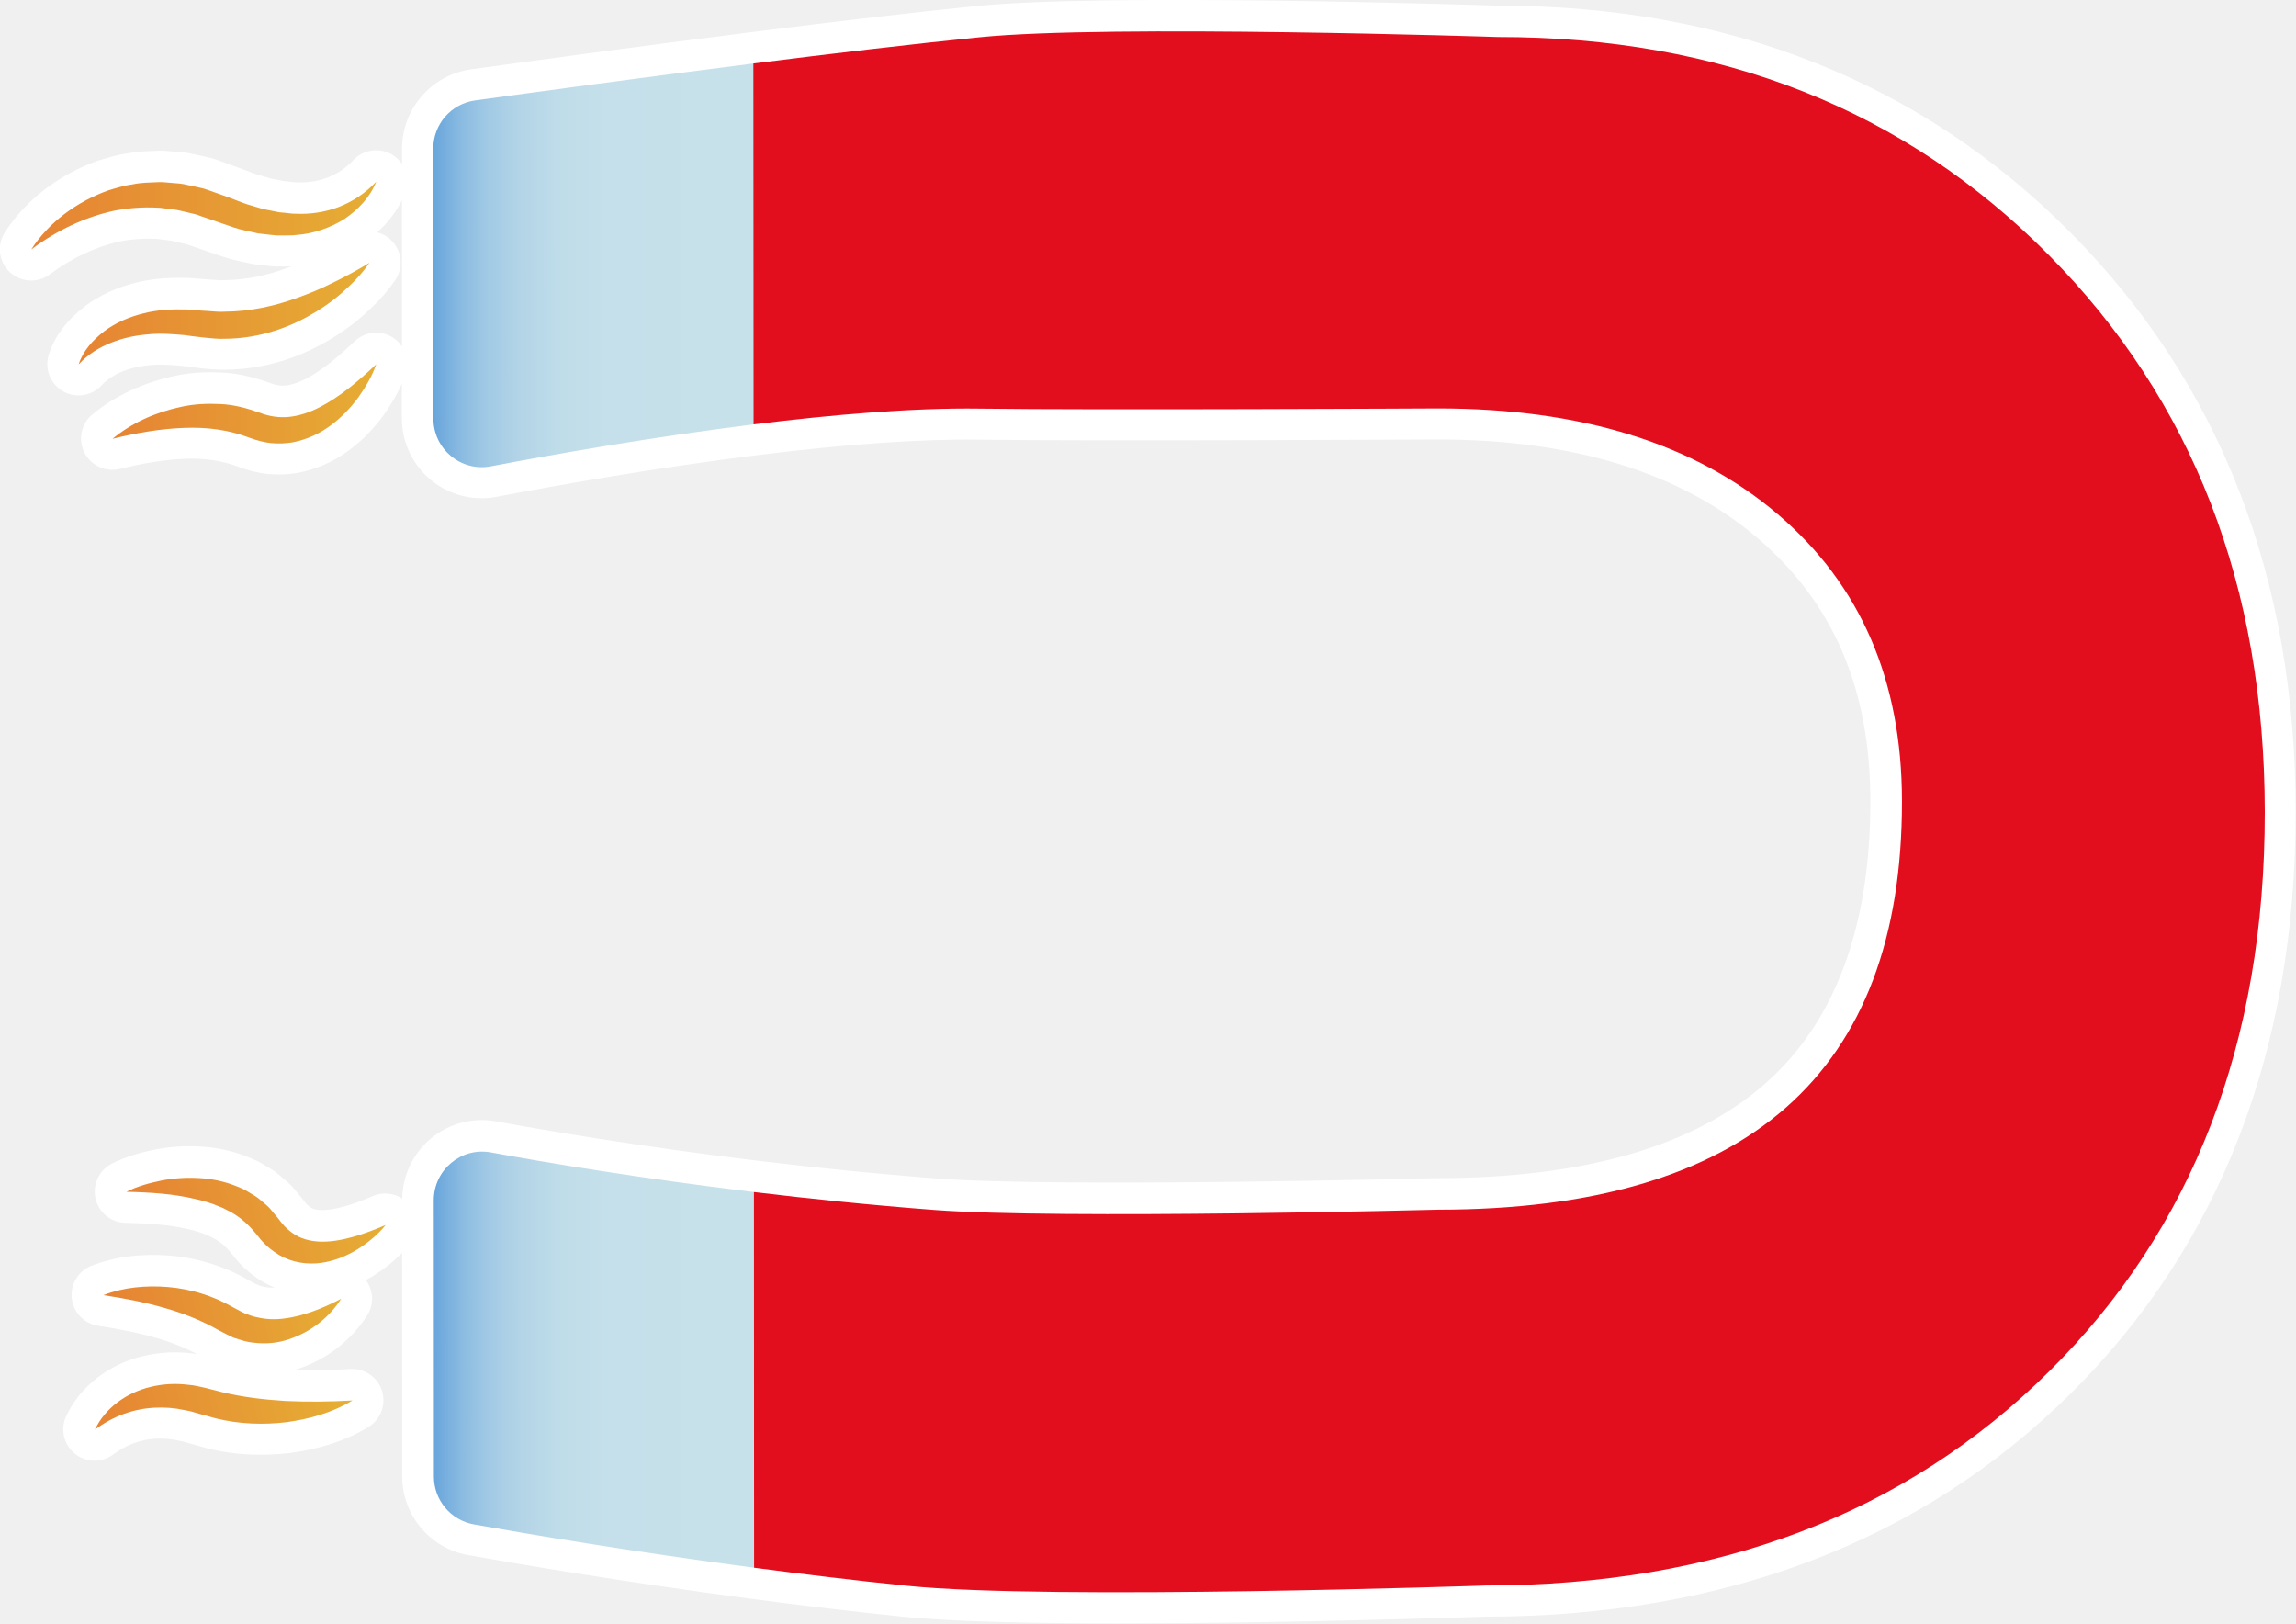
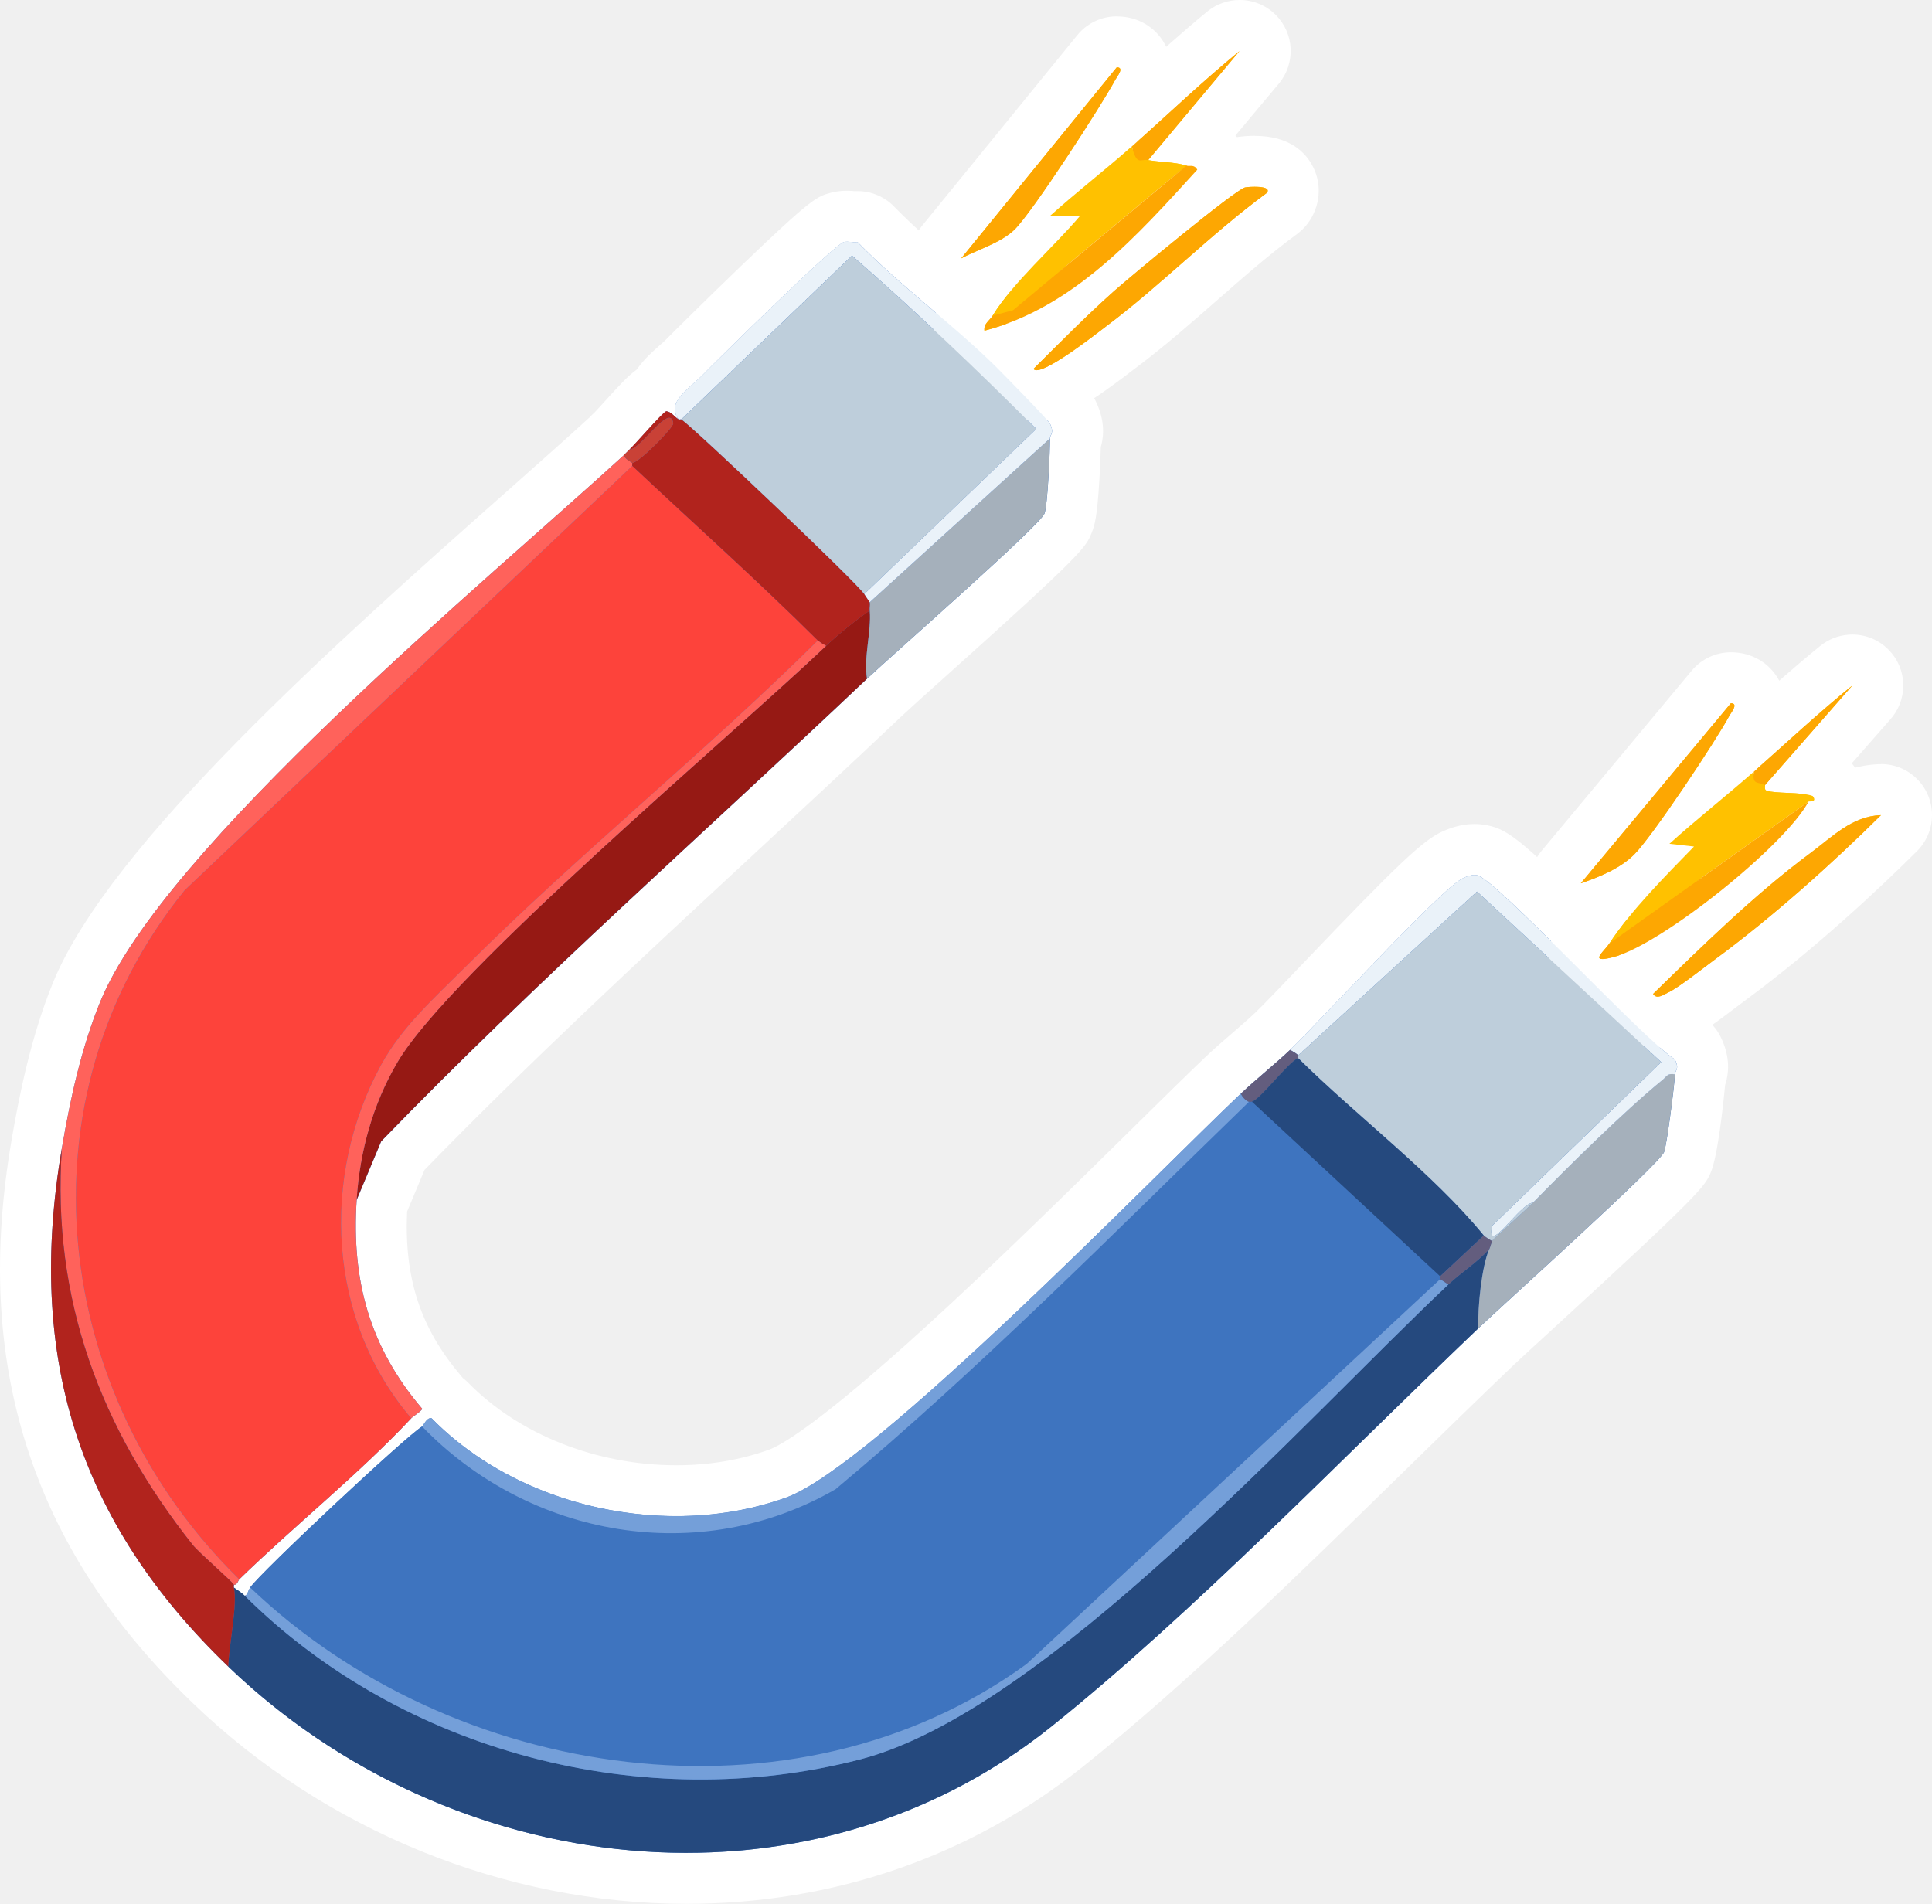
- <svg xmlns="http://www.w3.org/2000/svg" version="1.1" x="0px" y="0px" width="366.87px" height="259.38px" viewBox="0 0 366.87 259.38" style="overflow:visible;enable-background:new 0 0 366.87 259.38;" xml:space="preserve">
-   <style type="text/css">
- 	.st0{fill:#FFFFFF;}
- 	.st1{fill:url(#SVGID_1_);}
- 	.st2{fill:url(#SVGID_2_);}
- 	.st3{fill:url(#SVGID_3_);}
- 	.st4{fill:url(#SVGID_4_);}
- 	.st5{fill:url(#SVGID_5_);}
- 	.st6{fill:url(#SVGID_6_);}
- 	.st7{fill:url(#SVGID_7_);}
- 	.st8{fill:url(#SVGID_8_);}
- 	.st9{fill:#E20E1E;}
- 	.st10{fill:url(#SVGID_9_);}
- 	.st11{fill:url(#SVGID_10_);}
- 	.st12{fill:url(#SVGID_11_);}
- 	.st13{fill:url(#SVGID_12_);}
- 	.st14{fill:url(#SVGID_13_);}
- 	.st15{fill:url(#SVGID_14_);}
- 	.st16{fill:url(#SVGID_15_);}
- 	.st17{fill:url(#SVGID_16_);}
- </style>
+ <svg xmlns="http://www.w3.org/2000/svg" id="Capa_2" data-name="Capa 2" viewBox="0 0 379.1 373.61">
  <defs>
- </defs>
-   <g>
-     <path class="st0" d="M330.88,37.2C307.02,13.12,276.25,0.91,239.41,0.9c-3.55-0.12-62.91-2.01-83.42,0.06   c-9.44,0.95-21.63,2.37-36.24,4.21c-18.24,2.3-35.72,4.69-44.51,5.91c-6.27,0.87-11,6.31-11,12.64l0,2.49   c-0.38-0.57-0.87-1.07-1.48-1.45c-2.03-1.27-4.69-0.92-6.32,0.84c-1.14,1.23-2.54,2.17-4.13,2.78c-1.52,0.57-3.15,0.83-4.85,0.74   c-0.15-0.01-0.2-0.01-0.35,0c-0.13-0.01-0.25-0.03-0.38-0.04c-0.3-0.04-0.6-0.07-0.79-0.09l-0.66-0.06   c-0.06-0.01-0.11-0.02-0.17-0.04l-1.88-0.38l-1.48-0.44c-0.07-0.02-0.15-0.04-0.22-0.06c-0.56-0.14-1.25-0.41-1.98-0.69l-4.54-1.66   c-0.94-0.36-1.85-0.56-2.63-0.72l-2.06-0.44c-0.74-0.15-1.4-0.2-1.94-0.24c-0.18-0.01-0.36-0.03-0.53-0.04   c-0.09-0.01-0.18-0.02-0.27-0.02c-0.15-0.01-0.31-0.02-0.46-0.04c-0.54-0.05-1.28-0.13-2.12-0.07l-0.69,0.03   c-1.18,0.04-2.5,0.09-3.93,0.38c-1.49,0.2-2.81,0.6-3.99,0.95l-0.52,0.15c-0.1,0.03-0.19,0.06-0.29,0.09   c-6.24,2.25-11.5,6.3-14.8,11.42c-1.31,2.03-0.98,4.72,0.79,6.37c0.96,0.89,2.18,1.34,3.41,1.34c1.05,0,2.11-0.33,3-1   c3.47-2.6,7.35-4.42,11.2-5.26c1.93-0.37,3.85-0.5,5.69-0.4c0.11,0.01,0.14,0.01,0.25,0.01c0.12,0.01,0.25,0.03,0.37,0.05   c0.26,0.04,0.51,0.07,0.77,0.1c0.23,0.03,0.46,0.06,0.69,0.08c0.15,0.02,0.3,0.03,0.5,0.07l1.7,0.4c0.04,0.01,0.07,0.02,0.1,0.02   c0.21,0.04,0.64,0.14,0.81,0.21c0.1,0.04,0.2,0.08,0.3,0.11l3.5,1.2c0.28,0.09,0.56,0.19,0.84,0.28c1.03,0.36,2.2,0.76,3.54,1.02   l1.89,0.42c0.17,0.04,0.34,0.07,0.52,0.09l2.38,0.27c0.31,0.03,0.62,0.07,0.93,0.08c0.1,0.01,0.21,0.01,0.29,0.01l1.03,0   c0.07,0,0.14,0,0.2,0c0.15-0.01,0.3,0,0.44-0.01c0.2,0,0.41,0,0.63-0.01c-0.21,0.08-0.42,0.16-0.62,0.23   c-3.45,1.28-6.82,1.94-10.03,1.96c-0.11,0-0.22,0.01-0.33,0.01c-0.36,0.03-0.9-0.02-1.46-0.06c-0.26-0.02-0.52-0.04-0.8-0.06   l-3.21-0.24c-0.1-0.01-0.19-0.01-0.29-0.01c-2.24-0.04-5.21,0.02-8.12,0.78c-3.08,0.76-5.8,2.02-8.11,3.75   c-2.93,2.25-4.88,4.85-5.79,7.74c-0.71,2.23,0.23,4.65,2.25,5.83c0.78,0.46,1.65,0.68,2.51,0.68c1.36,0,2.7-0.55,3.67-1.6   c0.86-0.93,1.98-1.67,3.36-2.23c1.29-0.53,2.7-0.85,4.33-1c0.03,0,0.06-0.01,0.09-0.01c1.51-0.16,3.23-0.04,4.87,0.1l3.53,0.44   c1.11,0.11,2.36,0.24,3.72,0.19c5.25-0.05,10.56-1.47,15.33-4.1c2.32-1.25,4.47-2.73,6.43-4.44c1.72-1.53,3.69-3.41,5.29-5.81   c1.3-1.95,1.07-4.53-0.55-6.22c-0.66-0.69-1.47-1.14-2.34-1.37c1.68-1.54,3.02-3.27,3.94-5.14l0.01,23.38   c-0.37-0.55-0.84-1.04-1.42-1.41c-1.94-1.25-4.48-1.01-6.15,0.58c-2.14,2.03-4.97,4.55-7.91,6.05c-1.09,0.55-2.15,0.9-3.08,1.01   c-0.8,0.07-1.57-0.04-2.34-0.34c-0.05-0.02-0.1-0.04-0.15-0.06c-2.92-1.04-5.38-1.57-7.7-1.67c-2.74-0.15-5.31,0.04-7.58,0.54   c-5,1.06-9.54,3.18-13.13,6.14c-1.8,1.48-2.33,4.02-1.29,6.1c1.05,2.08,3.39,3.17,5.66,2.61c3.91-0.96,7.31-1.49,10.41-1.61   c3.16-0.13,6.03,0.3,8.61,1.3c1.54,0.57,3.07,0.95,4.56,1.12c0.05,0.01,0.09,0.01,0.14,0.01c0.56,0.05,1.11,0.07,1.66,0.07   c1.07,0,2.13-0.09,3.18-0.28c2.87-0.55,5.67-1.79,8.06-3.58c2.01-1.47,3.84-3.32,5.5-5.57c1.28-1.8,2.24-3.45,2.95-5.09l0,5.55   c0,3.82,1.69,7.4,4.63,9.84c2.93,2.42,6.76,3.41,10.49,2.7c10.14-1.93,25.6-4.66,41.64-6.65c14.31-1.78,26.23-2.61,35.43-2.48   c18.13,0.26,72.73-0.03,73.25-0.03c0.02,0,0.04,0,0.06,0c21.64,0,38.82,5.28,51.05,15.69c12.17,10.36,18.09,24.13,18.1,42.08   c0.01,20.13-5.65,35.33-16.83,45.16c-11.36,10-28.97,15.07-52.33,15.08c-0.04,0-0.09,0-0.13,0c-0.6,0.02-60.42,1.55-80,0.05   c-9.2-0.71-18.55-1.64-28.57-2.84c-19.14-2.3-34.35-4.92-41.71-6.28c-3.72-0.68-7.53,0.31-10.44,2.74   c-2.86,2.38-4.51,5.87-4.58,9.59c-1.37-0.88-3.11-1.07-4.68-0.41c-1.5,0.64-3.1,1.29-4.71,1.71c-1.46,0.4-2.68,0.57-3.62,0.54   c-0.74-0.03-1.3-0.18-1.62-0.4c-0.33-0.24-0.55-0.43-0.68-0.59c-0.05-0.07-0.11-0.13-0.17-0.2c-0.07-0.09-0.13-0.18-0.18-0.23   l-0.4-0.51c-0.03-0.04-0.06-0.07-0.09-0.11l-1.02-1.23c-0.59-0.74-1.21-1.26-1.66-1.64l-0.17-0.14c-0.05-0.04-0.11-0.09-0.16-0.13   c-0.08-0.06-0.15-0.13-0.23-0.2c-0.36-0.32-0.9-0.79-1.62-1.21l-1.35-0.81c-0.66-0.4-1.28-0.66-1.73-0.84l-0.31-0.13   c-0.03-0.02-0.07-0.03-0.1-0.04c-2.43-1.01-5.05-1.59-7.71-1.73c-2.46-0.15-4.91,0.01-7.32,0.48c-1.91,0.39-4.41,1-6.85,2.24   c-2.05,1.03-3.13,3.33-2.63,5.57c0.51,2.24,2.47,3.84,4.77,3.89c3.15,0.07,6.81,0.24,10.09,1.02c0.06,0.02,0.13,0.03,0.19,0.04   c0.36,0.07,0.79,0.2,1.28,0.36c0.22,0.07,0.43,0.13,0.65,0.2c0.09,0.04,0.18,0.08,0.27,0.11c0.26,0.11,0.53,0.22,0.79,0.32   c0.04,0.01,0.06,0.02,0.1,0.04c0.02,0.01,0.09,0.04,0.31,0.16c0.11,0.06,0.21,0.12,0.32,0.17c0.81,0.38,1.57,0.95,2.31,1.73   l0.72,0.83c0.01,0.02,0.03,0.03,0.04,0.05l0.08,0.1c0.1,0.13,0.21,0.26,0.3,0.38l0.07,0.09c0.15,0.19,0.39,0.49,0.71,0.82   c1.11,1.19,2.38,2.21,3.76,3.01c0.6,0.35,1.22,0.66,1.86,0.92c-0.58,0.02-1.16-0.01-1.7-0.14c-0.12-0.03-0.21-0.05-0.32-0.07   c-0.11-0.02-0.41-0.14-0.64-0.22l-0.36-0.15c-0.17-0.1-0.35-0.19-0.52-0.28l-0.25-0.13c-0.15-0.08-0.31-0.16-0.53-0.29   c-3.7-2.13-7.96-3.45-12.34-3.83c-4.62-0.38-8.85,0.17-12.59,1.61c-2.11,0.82-3.41,2.96-3.16,5.21c0.25,2.25,1.98,4.06,4.23,4.39   c3.56,0.54,6.47,1.14,9.14,1.9c0.01,0,0.02,0,0.02,0.01c2.39,0.67,4.59,1.55,6.6,2.6c-0.32-0.05-0.64-0.09-0.98-0.12   c-2.53-0.3-5.16-0.15-7.57,0.44c-5.54,1.29-10.15,4.89-12.34,9.62c-0.96,2.08-0.39,4.54,1.39,5.98c0.92,0.74,2.03,1.12,3.15,1.12   c1.05,0,2.1-0.33,2.99-1c2.03-1.52,4.36-2.39,6.74-2.51c1.18-0.06,2.34,0.02,3.42,0.25c0.25,0.06,0.5,0.11,0.75,0.15l0.15,0.03   c0,0,0.01,0,0.01,0l3.91,1.1c0.05,0.01,0.09,0.03,0.14,0.04c4.12,1.01,8.51,1.26,13.17,0.71c4.91-0.67,8.99-2.03,12.48-4.16   c1.96-1.19,2.85-3.57,2.17-5.76c-0.68-2.19-2.77-3.63-5.06-3.5c-3.09,0.18-5.99,0.21-8.85,0.12c0.17-0.05,0.35-0.09,0.52-0.15   c4.56-1.51,8.47-4.54,11.02-8.53c1.12-1.76,1.01-4.01-0.21-5.65c0.43-0.23,0.86-0.47,1.28-0.73c1.77-1.13,3.26-2.32,4.51-3.61   l0.02,35.72c0,6.19,4.43,11.47,10.52,12.56c8.25,1.47,25.06,4.32,44.97,6.95c8.52,1.13,16.77,2.1,24.53,2.9   c7.82,0.8,20.7,1.07,34.43,1.07c26.48,0,56.12-1,58.68-1.08c38.19-0.04,69.63-12.03,93.47-35.65   c23.87-23.65,35.96-54.92,35.94-92.93C366.85,92.41,354.75,61.28,330.88,37.2z" />
-     <g>
+     <style>
+       .cls-1 {
+         fill: #a5b0bb;
+       }
+ 
+       .cls-2 {
+         fill: #fda702;
+       }
+ 
+       .cls-3 {
+         fill: #3e74bf;
+       }
+ 
+       .cls-4 {
+         fill: #961914;
+       }
+ 
+       .cls-5 {
+         fill: #fff;
+       }
+ 
+       .cls-6 {
+         fill: #749fd9;
+       }
+ 
+       .cls-7 {
+         fill: #b1231d;
+       }
+ 
+       .cls-8 {
+         fill: #ff625b;
+       }
+ 
+       .cls-9 {
+         fill: #c94136;
+       }
+ 
+       .cls-10 {
+         fill: #eaf2f9;
+       }
+ 
+       .cls-11 {
+         fill: #fd433b;
+       }
+ 
+       .cls-12 {
+         fill: #becedb;
+       }
+ 
+       .cls-13 {
+         fill: #ffc100;
+       }
+ 
+       .cls-14 {
+         fill: #635d7e;
+       }
+ 
+       .cls-15 {
+         fill: #25497e;
+       }
+     </style>
+   </defs>
+   <g id="Capa_3" data-name="Capa 3">
+     <g id="iman">
      <g>
        <g>
-           <linearGradient id="SVGID_1_" gradientUnits="userSpaceOnUse" x1="3.348" y1="34.443" x2="62.008" y2="34.417">
-             <stop offset="0" style="stop-color:#E68234" />
-             <stop offset="1" style="stop-color:#E6AF34" />
-           </linearGradient>
-           <path class="st1" d="M5,39.85c2.79-4.33,7.23-7.6,12.29-9.43c1.29-0.38,2.58-0.8,3.93-0.97c1.33-0.29,2.7-0.29,4.06-0.35      c0.68-0.05,1.36,0.07,2.04,0.11c0.67,0.07,1.36,0.08,2.03,0.21l1.99,0.43c0.67,0.14,1.33,0.28,1.96,0.53l1.9,0.67l1.78,0.65      c1.11,0.42,2.22,0.9,3.36,1.19l1.7,0.51l1.72,0.34c0.29,0.06,0.57,0.13,0.86,0.17l0.86,0.08c0.57,0.04,1.16,0.17,1.73,0.15      c2.32,0.11,4.64-0.22,6.86-1.05c2.2-0.85,4.3-2.19,6.04-4.06c-0.93,2.41-2.83,4.43-5.06,5.95c-2.29,1.43-4.98,2.37-7.71,2.56      c-0.68,0.1-1.36,0.05-2.04,0.08l-1.03,0c-0.34-0.02-0.67-0.07-1.01-0.1l-2.02-0.23l-1.96-0.44c-1.33-0.25-2.56-0.74-3.82-1.16      l-1.78-0.62l-1.67-0.57c-0.55-0.23-1.11-0.36-1.68-0.48l-1.7-0.4c-0.57-0.14-1.15-0.16-1.72-0.25      c-0.58-0.05-1.15-0.19-1.73-0.19c-2.32-0.13-4.65,0.05-6.97,0.49C13.59,34.68,9.08,36.79,5,39.85z" />
-           <linearGradient id="SVGID_2_" gradientUnits="userSpaceOnUse" x1="10.636" y1="50.109" x2="60.565" y2="50.088">
-             <stop offset="0" style="stop-color:#E68234" />
-             <stop offset="1" style="stop-color:#E6AF34" />
-           </linearGradient>
-           <path class="st2" d="M12.57,58.21c0.67-2.12,2.26-3.89,4.07-5.28c1.84-1.38,4.03-2.31,6.26-2.86c2.25-0.59,4.56-0.68,6.83-0.64      l1.69,0.13l0.85,0.07l0.74,0.04c0.98,0.06,1.96,0.19,2.94,0.12c3.93-0.03,7.88-0.85,11.72-2.27c1.93-0.68,3.84-1.51,5.72-2.45      c1.9-0.92,3.75-1.95,5.63-3.08c-1.22,1.83-2.8,3.38-4.45,4.85c-1.67,1.45-3.52,2.71-5.49,3.78c-3.92,2.16-8.45,3.47-13.09,3.5      c-1.16,0.06-2.31-0.09-3.46-0.2l-1.6-0.19l-1.5-0.2c-1.99-0.18-4-0.32-5.96-0.1c-1.97,0.17-3.92,0.59-5.78,1.35      C15.84,55.51,14.05,56.61,12.57,58.21z" />
-           <linearGradient id="SVGID_3_" gradientUnits="userSpaceOnUse" x1="16.944" y1="64.534" x2="61.965" y2="64.515">
-             <stop offset="0" style="stop-color:#E68234" />
-             <stop offset="1" style="stop-color:#E6AF34" />
-           </linearGradient>
-           <path class="st3" d="M17.98,70.1c3.11-2.57,6.92-4.25,10.98-5.11c2.03-0.45,4.15-0.55,6.28-0.44c2.13,0.09,4.27,0.67,6.28,1.39      c1.51,0.59,3.07,0.82,4.68,0.66c1.61-0.17,3.25-0.71,4.84-1.53c3.21-1.64,6.18-4.13,9.08-6.88c-0.66,1.91-1.71,3.66-2.89,5.33      c-1.22,1.64-2.66,3.17-4.39,4.44c-1.71,1.28-3.77,2.26-6.04,2.7c-1.14,0.2-2.32,0.23-3.48,0.13c-1.17-0.13-2.3-0.43-3.38-0.83      c-3.28-1.27-6.84-1.76-10.56-1.6C25.66,68.5,21.87,69.14,17.98,70.1z" />
-           <linearGradient id="SVGID_4_" gradientUnits="userSpaceOnUse" x1="22.392" y1="199.212" x2="61.026" y2="189.614">
-             <stop offset="0" style="stop-color:#E68234" />
-             <stop offset="1" style="stop-color:#E6AF34" />
-           </linearGradient>
-           <path class="st4" d="M20.2,190.4c1.76-0.89,3.67-1.4,5.61-1.8c1.95-0.38,3.96-0.51,6-0.39c2.04,0.1,4.11,0.53,6.1,1.35      c0.49,0.22,1,0.39,1.47,0.68l1.4,0.85c0.48,0.27,0.86,0.68,1.3,1.02c0.42,0.36,0.86,0.7,1.2,1.14l1.07,1.28l0.4,0.51      c0.12,0.15,0.23,0.32,0.37,0.46c0.49,0.61,1.06,1.09,1.66,1.52c1.2,0.85,2.67,1.27,4.31,1.34c1.64,0.07,3.41-0.23,5.18-0.72      c1.78-0.47,3.54-1.17,5.35-1.93c-1.23,1.54-2.79,2.79-4.49,3.88c-1.72,1.05-3.66,1.87-5.84,2.17c-2.15,0.3-4.61-0.04-6.65-1.24      c-1.01-0.59-1.93-1.33-2.7-2.17c-0.21-0.2-0.36-0.43-0.54-0.64c-0.16-0.2-0.38-0.49-0.49-0.61l-0.79-0.9      c-1.09-1.16-2.36-2.17-3.88-2.89c-0.36-0.2-0.74-0.4-1.15-0.53c-0.4-0.15-0.79-0.33-1.2-0.48c-0.83-0.24-1.66-0.54-2.54-0.71      C27.86,190.73,24.1,190.49,20.2,190.4z" />
-           <linearGradient id="SVGID_5_" gradientUnits="userSpaceOnUse" x1="17.975" y1="213.699" x2="54.921" y2="204.52">
-             <stop offset="0" style="stop-color:#E68234" />
-             <stop offset="1" style="stop-color:#E6AF34" />
-           </linearGradient>
-           <path class="st5" d="M16.51,206.91c3.27-1.27,6.84-1.58,10.37-1.29c3.53,0.3,7.08,1.35,10.26,3.18c0.44,0.25,0.7,0.38,1.03,0.55      c0.32,0.15,0.62,0.35,0.94,0.47c0.65,0.24,1.3,0.52,1.98,0.63c1.35,0.32,2.8,0.4,4.29,0.2c2.99-0.36,6.07-1.56,9.14-3.16      c-1.88,2.94-4.8,5.29-8.38,6.48c-1.78,0.61-3.78,0.79-5.74,0.52c-1-0.08-1.93-0.42-2.88-0.71c-0.47-0.16-0.89-0.41-1.33-0.62      c-0.43-0.21-0.92-0.46-1.21-0.62c-2.67-1.54-5.59-2.71-8.69-3.58C23.18,208.06,19.94,207.43,16.51,206.91z" />
-           <linearGradient id="SVGID_6_" gradientUnits="userSpaceOnUse" x1="14.038" y1="229.687" x2="55.446" y2="219.399">
-             <stop offset="0" style="stop-color:#E68234" />
-             <stop offset="1" style="stop-color:#E6AF34" />
-           </linearGradient>
-           <path class="st6" d="M15.17,228.4c1.57-3.4,5.05-5.94,8.93-6.84c1.94-0.47,3.98-0.58,5.94-0.33c1,0.07,1.95,0.31,2.9,0.53      l2.55,0.65c3.28,0.8,6.68,1.2,10.14,1.41c3.47,0.16,7,0.13,10.69-0.08c-3.19,1.94-6.84,2.96-10.55,3.47      c-3.72,0.44-7.58,0.31-11.29-0.61l-2.67-0.74l-1.18-0.34c-0.39-0.12-0.79-0.15-1.19-0.25c-1.59-0.35-3.2-0.46-4.81-0.37      C21.41,225.07,18.12,226.19,15.17,228.4z" />
+           <path class="cls-3" d="M134.67,368.61c-34.22,0-68.23-13.83-93.32-37.95C10.68,301.18-.17,267.43,7.22,224.45c1.46-8.5,3.66-19.55,7.79-29.69,10.71-26.3,57.16-67.47,87.9-94.71,6.29-5.58,11.72-10.39,16.18-14.47.08-.08.16-.16.24-.25.27-.28.55-.57.87-.86.27-.26,1.38-1.48,2.19-2.37,3.41-3.75,4.82-5.31,6.24-5.97,1.24-2.08,3.07-3.69,4.12-4.61.54-.47,1.04-.92,1.41-1.29,1.56-1.6,8.1-8.07,14.5-14.23,13.2-12.69,14.16-12.95,15.62-13.35.58-.16,1.2-.23,1.88-.23.38,0,.8.03,1.22.06.11,0,.23.02.34.03.18-.02.36-.03.54-.03,1.34,0,2.64.54,3.58,1.51,4.32,4.44,9.26,8.65,14.04,12.73,4.33,3.69,8.81,7.5,12.93,11.57.44.43,10.73,10.58,11.72,12.66,1.03,2.16,1.18,4.07.47,5.96-.06,3.11-.36,13.09-1.42,15.73-.85,2.1-3.33,4.79-27.77,26.71-3.78,3.39-7.04,6.32-8.24,7.45-9.98,9.46-20.24,18.97-30.17,28.17-21.51,19.93-43.75,40.54-64.35,61.78l-4.13,9.86c-.81,14.82,2.82,26.13,11.72,36.58.21.24.38.5.54.77.4.23.78.52,1.1.85,10.84,11.08,27.45,17.7,44.42,17.7,7.05,0,13.76-1.13,19.93-3.37,12.64-4.58,52.2-43.58,73.44-64.53,5.7-5.62,10.62-10.47,13.99-13.67,1.66-1.58,3.38-3.05,5.04-4.48,1.62-1.4,3.15-2.71,4.6-4.08,1.65-1.56,5.29-5.38,9.51-9.8,15.64-16.39,22.69-23.46,25.92-24.89,1.13-.5,2.51-1.01,4.18-1.01.51,0,1.01.05,1.5.15,2.96.59,6.34,3.56,22.64,19.87,6.88,6.88,15.45,15.45,17.84,16.93.81.5,1.46,1.22,1.87,2.07,1.07,2.21,1.21,4.16.44,6.1-.29,3.3-1.57,14.18-2.5,16.3-.89,2.03-3.85,5.24-29.92,29.12-3.61,3.31-6.46,5.92-7.63,7.03-6.94,6.61-14.02,13.54-21.52,20.88-20.68,20.23-42.07,41.14-62.62,57.6-21.13,16.92-46.97,25.87-74.74,25.87h0Z" />
+           <path class="cls-5" d="M166.16,47.43c.51,0,1.11.09,1.64.09.16,0,.32,0,.46-.03,8.41,8.65,18.5,15.95,27.05,24.37,1.37,1.35,10.38,10.55,10.71,11.25.95,2-.01,2.16,0,2.95.03,2.33-.45,13.18-1.07,14.73-.98,2.44-30.31,28.14-34.81,32.4-31.82,30.16-64.94,59.37-95.33,90.78l-4.82,11.51c-1.03,15.76,2.5,28.81,12.85,40.97,0,.38-1.83,1.54-2.14,1.87-10.28,10.97-22.92,21.06-33.74,31.6-.17.16-.4,1.08-.99,1.08-.03,0-.05,0-.08,0,.05.15-.04.36,0,.54.67.46,1.58,1.05,2.14,1.61.62-.18.55-.84,1.07-1.61,2-2.93,30.59-29.72,33.74-31.6.22-.13.83-1.64,1.67-1.64.07,0,.13,0,.2.03,12.14,12.41,30.25,19.2,47.99,19.2,7.43,0,14.8-1.2,21.63-3.67,17.04-6.18,72.32-63.3,89.17-79.26,3.14-2.98,6.56-5.65,9.64-8.57,5.48-5.19,29.85-31.91,34.01-33.74.66-.29,1.41-.59,2.16-.59.17,0,.34.02.52.05,3.75.75,32.68,32.34,38.83,36.15.95,1.97.02,2.06,0,2.95-.05,1.85-1.61,14.04-2.14,15.26-1.12,2.54-31.68,30.02-36.42,34.54-26.14,24.92-56.08,55.97-83.82,78.19-21.13,16.92-46.32,24.77-71.61,24.77-32.63,0-65.42-13.06-89.86-36.55-29.66-28.51-39.64-61.16-32.67-101.76,1.66-9.68,3.79-19.55,7.5-28.65,12.36-30.35,76.29-83.06,102.83-107.38.35-.32.67-.71,1.07-1.07,1.05-.94,6.62-7.43,7.23-7.5,1,.14,1.51,1.05,2.41,1.61-2.6-3.35,2.08-6.04,4.55-8.57,3.09-3.16,26-25.74,27.85-26.24.17-.05.36-.06.58-.06M166.15,37.43c-1.13,0-2.17.13-3.18.41-2.66.72-3.66.99-17.78,14.57-6.43,6.19-13.02,12.71-14.61,14.33-.23.24-.69.64-1.13,1.03-1.4,1.23-3.1,2.72-4.5,4.75-1.75,1.25-3.54,3.22-6.26,6.22-.69.76-1.62,1.79-1.96,2.13-.44.41-.78.77-1.02,1.01l-.09.09c-4.41,4.04-9.8,8.81-16.03,14.34-32.94,29.19-78.06,69.18-89.21,96.56-4.31,10.59-6.59,21.99-8.09,30.73-3.82,22.23-2.86,41.9,2.92,60.13,5.88,18.52,16.56,35.05,32.67,50.53,26.01,25,61.29,39.35,96.79,39.35,28.91,0,55.84-9.33,77.87-26.97,20.74-16.61,42.22-37.62,62.99-57.93,7.49-7.32,14.56-14.24,21.47-20.83,1.13-1.08,4.11-3.81,7.55-6.96,29.44-26.97,29.93-28.09,31.12-30.8,1.35-3.08,2.44-13.01,2.83-17.18,1-3.03.72-6.18-.84-9.4-.82-1.69-2.1-3.12-3.7-4.12-2.31-1.57-11.13-10.4-16.98-16.25-17.96-17.97-20.79-20.35-25.19-21.23-.81-.16-1.65-.24-2.48-.24-2.6,0-4.68.77-6.19,1.43-3.83,1.69-8.72,6.31-27.52,26.01-4,4.19-7.78,8.15-9.34,9.63-1.36,1.29-2.85,2.57-4.42,3.93-1.7,1.47-3.46,2.98-5.21,4.64-3.41,3.23-8.35,8.1-14.07,13.74-11.36,11.19-26.91,26.53-40.95,39.32-21.3,19.4-28.55,23.29-30.68,24.07-5.62,2.04-11.75,3.07-18.22,3.07-15.65,0-30.92-6.05-40.84-16.2-.34-.34-.7-.66-1.08-.95-.11-.14-.22-.28-.33-.41-7.94-9.33-11.15-19.04-10.58-32.22l3.42-8.18c20.32-20.9,42.26-41.23,63.49-60.91,9.94-9.21,20.22-18.74,30.22-28.22,1.15-1.09,4.39-4,8.15-7.37,27.48-24.64,27.88-25.63,29.06-28.56.58-1.44,1.06-3.1,1.49-10.2.14-2.3.25-4.79.29-6.59.82-2.88.5-5.86-.95-8.91-.77-1.61-1.39-2.41-6.8-8.02-2.55-2.64-5.17-5.3-5.92-6.05-4.25-4.19-8.8-8.06-13.19-11.81-4.91-4.18-9.55-8.14-13.7-12.41-1.9-1.95-4.49-3.03-7.17-3.03-.18,0-.35,0-.53.01-.38-.03-.94-.08-1.57-.08h0Z" />
        </g>
        <g>
-           <linearGradient id="SVGID_7_" gradientUnits="userSpaceOnUse" x1="69.284" y1="42.372" x2="120.427" y2="42.372" gradientTransform="matrix(1 -4.384276e-04 4.384276e-04 1 -0.0571 0.0622)">
-             <stop offset="0" style="stop-color:#67A5DC" />
-             <stop offset="0.022" style="stop-color:#71ABDD" />
-             <stop offset="0.092" style="stop-color:#8CBCE1" />
-             <stop offset="0.173" style="stop-color:#A2CAE5" />
-             <stop offset="0.267" style="stop-color:#B3D4E7" />
-             <stop offset="0.383" style="stop-color:#BEDCE9" />
-             <stop offset="0.547" style="stop-color:#C5E0EA" />
-             <stop offset="1" style="stop-color:#C7E1EA" />
-           </linearGradient>
-           <path class="st7" d="M75.92,16.04c-3.84,0.53-6.69,3.81-6.69,7.69l0.02,43.15c0,4.86,4.41,8.53,9.19,7.62      c9.59-1.83,25.5-4.65,41.96-6.7l-0.03-57.66C102.4,12.41,85.07,14.78,75.92,16.04z" />
-           <linearGradient id="SVGID_8_" gradientUnits="userSpaceOnUse" x1="69.284" y1="217.2" x2="120.427" y2="217.2" gradientTransform="matrix(1 -4.384276e-04 4.384276e-04 1 -0.0571 0.0622)">
-             <stop offset="0" style="stop-color:#67A5DC" />
-             <stop offset="0.022" style="stop-color:#71ABDD" />
-             <stop offset="0.092" style="stop-color:#8CBCE1" />
-             <stop offset="0.173" style="stop-color:#A2CAE5" />
-             <stop offset="0.267" style="stop-color:#B3D4E7" />
-             <stop offset="0.383" style="stop-color:#BEDCE9" />
-             <stop offset="0.547" style="stop-color:#C5E0EA" />
-             <stop offset="1" style="stop-color:#C7E1EA" />
-           </linearGradient>
-           <path class="st8" d="M78.44,184.11c-4.76-0.88-9.13,2.8-9.13,7.64l0.02,44.15c0,3.76,2.69,6.98,6.4,7.64      c8.62,1.54,25.19,4.34,44.75,6.92l-0.03-60.02C102.27,188.24,87.34,185.75,78.44,184.11z" />
-           <path class="st9" d="M120.37,10.14l0.03,57.66c12.58-1.56,25.49-2.67,36.12-2.52c18.29,0.26,73.18-0.03,73.18-0.03      c23-0.01,41.12,5.62,54.35,16.89c13.24,11.27,19.85,26.56,19.86,45.88c0.02,43.47-24.7,65.22-74.15,65.24      c0,0-60.44,1.57-80.51,0.04c-10.22-0.78-19.87-1.79-28.79-2.86l0.03,60.02c7.76,1.02,15.98,2.02,24.39,2.88      c23.01,2.36,92.5-0.04,92.5-0.04c37.04-0.02,67.05-11.42,90.04-34.2c23-22.79,34.48-52.58,34.46-89.38      c-0.02-36.11-11.52-65.77-34.54-89c-23.01-23.22-52.34-34.83-88-34.81c0,0-62.23-2.05-82.84,0.04      C145.86,7.02,132.96,8.55,120.37,10.14z" />
+           <path class="cls-13" d="M314.43,193.2c-2.32,0-4.25-1.17-5.14-3.13-1.48-3.24.73-5.8,1.79-7.03.19-.22.47-.54.56-.67,3.25-4.93,7.52-9.7,11.73-14.11-.22-.35-.41-.74-.54-1.15-.6-1.87-.05-3.93,1.41-5.25,3-2.71,6.12-5.32,9.14-7.84,2.49-2.08,5.07-4.24,7.51-6.39,1.83-1.61,3.64-3.24,5.45-4.88,4.5-4.05,9.16-8.24,14-12.14.92-.74,2.03-1.11,3.14-1.11,1.32,0,2.63.52,3.61,1.54,1.8,1.87,1.86,4.81.15,6.76l-11.58,13.21c.66.13,1.28.29,1.87.52.85.33,1.59.88,2.15,1.6,2.13,2.76,1.16,5.32.81,6.03-.35.72-1.05,1.75-2.36,2.41-7.23,10.55-30.04,28.38-40.23,31.05-1.46.38-2.53.55-3.44.55h0Z" />
+           <path class="cls-5" d="M363.47,134.52h0M363.47,134.52l-17.14,19.55c.08.04-.22.88.27,1.07,1.68.65,6.93.23,9.1,1.07.99,1.28-.77,1.01-.8,1.07-4.64,8.68-28.79,28.04-38.29,30.53-1.05.27-1.74.39-2.18.39-1.69,0,.51-1.76,1.37-3.07,4.41-6.69,11.01-13.25,16.6-19.01l-4.82-.54c5.39-4.88,11.16-9.39,16.6-14.19,6.39-5.65,12.64-11.51,19.28-16.87M363.47,124.52c-.24,0-.49,0-.73.03-2.12.15-4.06.97-5.61,2.24-4.92,3.98-9.62,8.2-14.16,12.28-1.8,1.62-3.6,3.23-5.41,4.83-2.38,2.11-4.81,4.14-7.39,6.29-3.06,2.56-6.22,5.2-9.3,7.98-2.49,2.25-3.66,5.58-3.19,8.83-3.63,3.91-7.21,8.08-10.11,12.45-.09.11-.18.21-.28.32-3.57,4.12-4.43,8.29-2.56,12.38,1.71,3.73,5.42,6.05,9.69,6.05,1.36,0,2.81-.22,4.71-.72,7.96-2.08,18.88-10.17,24.68-14.8,3.99-3.18,12.83-10.59,17.8-17.4,1.96-1.39,2.97-3.14,3.34-3.91,1.79-3.66,1.28-7.88-1.35-11.28-.08-.1-.16-.2-.24-.3l7.52-8.57c1.6-1.77,2.58-4.12,2.58-6.7,0-5.49-4.42-9.94-9.89-10-.04,0-.08,0-.12,0h0ZM363.47,144.52h0,0Z" />
        </g>
+         <g>
+           <path class="cls-13" d="M193.16,69.89c-.98,0-1.95-.29-2.78-.84-1.19-.79-1.98-2.06-2.17-3.47-.46-3.28,1.47-5.38,2.19-6.17.06-.06.12-.12.17-.19,2.86-4.61,7.22-9.13,11.44-13.5l.14-.14c-.34-.41-.61-.87-.81-1.39-.74-1.93-.22-4.12,1.32-5.51,2.86-2.57,5.84-5.05,8.73-7.45,2.45-2.03,4.99-4.14,7.37-6.24,2.43-2.14,4.88-4.38,7.26-6.54,4.52-4.11,9.19-8.35,14.04-12.33.93-.76,2.05-1.13,3.17-1.13,1.29,0,2.58.5,3.56,1.48,1.81,1.83,1.94,4.75.28,6.73l-12.1,14.45c2.45.46,3.75,2.15,4.34,3.21,1.04,1.88.77,4.2-.68,5.79l-.82.9c-11.68,12.83-24.91,27.38-43.4,32.17-.41.11-.84.16-1.26.16Z" />
+           <path class="cls-5" d="M243.24,10l-17.94,21.42c2.46.44,5.06.34,7.5,1.07.15.05.31.06.47.06.13,0,.26,0,.39,0,.45,0,.91.08,1.29.75-11.78,12.94-24.33,27.07-41.77,31.6-.19-1.38.99-1.95,1.61-2.95,4.03-6.54,12.08-13.56,17.14-19.55h-5.89c5.21-4.69,10.82-9.03,16.07-13.66,7.05-6.23,13.86-12.77,21.15-18.74M243.23,0c-2.24,0-4.48.75-6.33,2.26-4.95,4.05-9.67,8.35-14.23,12.5-2.36,2.15-4.8,4.37-7.2,6.49-2.33,2.05-4.72,4.04-7.25,6.14-2.93,2.43-5.95,4.94-8.88,7.58-2.69,2.42-3.84,6.08-3.08,9.55-3.56,3.74-7.06,7.59-9.66,11.67-2.71,3.03-3.83,6.42-3.32,10.08.39,2.83,1.97,5.35,4.35,6.94,1.66,1.11,3.6,1.69,5.56,1.69.84,0,1.68-.11,2.51-.32,19.93-5.17,33.69-20.3,45.84-33.65l.82-.9c2.89-3.17,3.43-7.83,1.35-11.58-.37-.68-.81-1.3-1.29-1.87l8.51-10.16c3.31-3.96,3.07-9.78-.56-13.45-1.95-1.97-4.52-2.97-7.11-2.97h0ZM243.24,20h0,0Z" />
+         </g>
+         <g>
+           <path class="cls-13" d="M203.4,77.65c-1.99,0-3.73-.91-4.78-2.51-1.31-1.99-1.04-4.63.66-6.31.98-.97,1.95-1.94,2.93-2.91,4.2-4.18,8.54-8.49,13.05-12.53.23-.2,23.74-20.48,27.85-21.48,1.07-.26,2.76-.27,3.09-.27,1.31,0,5.29,0,6.98,3.34.95,1.88.74,4.06-.57,5.83-.3.41-.66.76-1.06,1.06-5.52,4.05-10.86,8.74-16.03,13.28-4.97,4.36-10.11,8.86-15.52,12.93l-.56.43c-9.95,7.64-13.42,9.14-16.04,9.14h0Z" />
+           <path class="cls-5" d="M246.21,36.65c1.46,0,3.1.23,2.38,1.2-11.01,8.09-20.7,18.05-31.6,26.24-1.39,1.04-10.89,8.56-13.59,8.56-.28,0-.49-.08-.6-.26,5.19-5.14,10.35-10.4,15.8-15.26,3.04-2.71,23.7-19.86,25.71-20.35.2-.05,1.02-.13,1.9-.13M246.21,26.65c-.77,0-2.74.04-4.28.42-2.18.53-3.49.85-16.38,11.28-5.64,4.56-11.84,9.74-13.61,11.33-4.62,4.13-9.01,8.49-13.25,12.71-.97.97-1.95,1.94-2.92,2.9-3.39,3.35-3.94,8.63-1.32,12.61,1.96,2.98,5.31,4.76,8.95,4.76,4.47,0,8.93-2.38,19.08-10.17.23-.17.4-.31.52-.39,5.56-4.18,10.77-8.75,15.81-13.17,5.32-4.67,10.35-9.08,15.7-13.01.81-.6,1.53-1.31,2.13-2.12,2.41-3.27,2.8-7.51,1.01-11.05-1.4-2.78-4.53-6.09-11.44-6.09h0Z" />
+         </g>
+         <g>
+           <path class="cls-13" d="M325.28,200.58c-2.13,0-4.07-1.11-5.18-2.96-1.2-1.99-.87-4.54.79-6.16l1.03-1c9.2-8.96,19.62-19.12,30.28-27.01.78-.58,1.55-1.19,2.31-1.79,3.84-3.04,8.19-6.48,14.43-6.69.06,0,.11,0,.17,0,1.99,0,3.8,1.18,4.59,3.02.82,1.89.39,4.08-1.07,5.53-6.41,6.37-19.26,18.6-33.23,28.87-.47.35-1.08.81-1.76,1.33-3.47,2.63-6.27,4.72-8.21,5.61l-.22.11c-.81.43-2.17,1.15-3.92,1.15h0Z" />
+           <path class="cls-5" d="M369.09,159.96h0M369.09,159.96c-9.64,9.58-21.54,20.21-32.67,28.38-2.16,1.59-7.05,5.48-9.1,6.43-.57.27-1.37.81-2.04.81-.35,0-.66-.14-.9-.54,9.6-9.35,20.02-19.6,30.79-27.58,4.45-3.3,8.28-7.31,13.92-7.5M369.1,149.96s-.09,0-.13,0c-.09,0-.19,0-.28,0-7.84.29-13.3,4.61-17.29,7.76-.76.6-1.48,1.17-2.18,1.69-10.93,8.1-21.49,18.39-30.8,27.46l-1.02.99c-3.33,3.24-3.99,8.35-1.59,12.33,2.03,3.37,5.57,5.38,9.47,5.38,3,0,5.21-1.17,6.27-1.74l.09-.05c2.37-1.12,5.24-3.25,9.01-6.11.66-.5,1.24-.95,1.7-1.28,14.17-10.41,27.16-22.76,33.7-29.26,1.88-1.82,3.05-4.37,3.05-7.19,0-5.49-4.42-9.95-9.91-10-.03,0-.06,0-.1,0h0ZM369.09,169.96h0,0Z" />
+         </g>
+         <g>
+           <path class="cls-13" d="M188.61,55.7c-1.46,0-2.89-.64-3.87-1.83-1.51-1.84-1.52-4.49-.01-6.33l30.53-37.49c.95-1.17,2.37-1.84,3.88-1.84h0c2.19,0,4.08,1.08,5.05,2.89,1.64,3.05-.22,5.84-.91,6.9l-.07.1c-2.61,4.79-16.44,26.46-20.68,30.57-2.46,2.38-5.69,3.79-8.54,5.04-1.12.49-2.18.95-3.04,1.41-.74.39-1.55.58-2.34.58Z" />
+           <path class="cls-5" d="M219.14,13.21c1.59,0,.02,1.87-.27,2.41-2.69,5.02-16.31,26.06-19.82,29.46-2.65,2.56-7.2,3.9-10.44,5.62l30.53-37.49M219.14,3.21c-3.01,0-5.86,1.35-7.75,3.69l-30.53,37.49c-3,3.69-2.99,8.99.03,12.66,1.95,2.38,4.82,3.65,7.73,3.65,1.59,0,3.2-.38,4.69-1.17.69-.37,1.67-.79,2.7-1.24,3.08-1.35,6.91-3.02,10.01-6.02,4.87-4.71,18.72-26.61,21.49-31.57,3.41-5.21,2.49-9.37,1.1-11.95-1.86-3.46-5.39-5.53-9.45-5.53h0Z" />
+         </g>
+         <g>
+           <path class="cls-13" d="M310.18,178.35c-1.62,0-3.17-.78-4.12-2.17-1.27-1.85-1.15-4.31.28-6.03l29.46-35.35c.95-1.14,2.36-1.8,3.84-1.8h0c2.19,0,4.08,1.08,5.05,2.89,1.64,3.05-.22,5.85-.91,6.9l-.07.1c-2.62,4.8-15.38,24.25-19.57,28.39-3.57,3.53-8.48,5.49-12.35,6.8-.53.18-1.07.26-1.6.26Z" />
+           <path class="cls-5" d="M339.64,138c1.59,0,.02,1.87-.27,2.41-2.63,4.91-15.17,23.79-18.74,27.31-2.75,2.72-6.84,4.4-10.44,5.62l29.46-35.35M339.64,128c-2.97,0-5.78,1.32-7.68,3.6l-29.46,35.35c-2.87,3.44-3.1,8.37-.56,12.06,1.9,2.77,5.02,4.34,8.25,4.34,1.07,0,2.15-.17,3.21-.53,4.38-1.48,9.97-3.73,14.26-7.98,4.6-4.55,17.29-23.84,20.34-29.36,3.41-5.21,2.48-9.37,1.1-11.95-1.86-3.46-5.39-5.53-9.45-5.53h0Z" />
+         </g>
+       </g>
+       <g id="Objeto_generativo" data-name="Objeto generativo">
+         <path class="cls-11" d="M160.49,125.68c-22.2,22.01-47.32,42.25-69.36,64.27-5.92,5.92-12.27,11.57-16.33,19.01-11.98,21.96-10.49,50.17,5.89,69.36-10.28,10.97-22.92,21.06-33.74,31.6-36.83-36.07-43.95-94.19-10.71-135.23l87.83-83.28c12.14,11.41,24.6,22.53,36.42,34.28Z" />
+         <path class="cls-3" d="M282.59,250.47v.54l-81.14,75.51c-45.66,33.24-112.7,23.02-152.37-15,2-2.93,30.59-29.72,33.74-31.6,21.11,21.85,54.51,27.71,81.14,12.32,28.37-23.71,54.57-50.27,81.14-76.05.17,0,.37.03.54,0l36.95,34.28Z" />
+         <path class="cls-15" d="M290.09,260.64c-26.14,24.92-56.08,55.97-83.82,78.19-48.38,38.75-118.08,29.93-161.47-11.78.02-3.76,1.88-12.31,1.07-15.53.67.46,1.58,1.05,2.14,1.61,30.94,30.76,78.3,43.12,120.77,32.13,36.23-9.37,86.83-66.24,115.41-93.19,2.49-2.35,5.7-4.36,8.03-6.96-1.5,3.35-2.32,11.64-2.14,15.53Z" />
+         <path class="cls-4" d="M170.66,119.79c.35,4.09-1.22,9.08-.54,13.39-31.82,30.16-64.94,59.37-95.33,90.78l-4.82,11.51c.62-9.52,3.17-18.79,8.03-27.05,10.44-17.72,65.65-64.13,84.08-81.67,2.47-2.35,5.77-4.98,8.57-6.96Z" />
+         <path class="cls-8" d="M124.07,90.87c.02.18-.01.36,0,.54l-87.83,83.28c-33.24,41.04-26.12,99.16,10.71,135.23-.17.17-.42,1.16-1.07,1.07-.19-.53-6.87-6.3-8.03-7.77-18.13-22.85-27.73-48.24-25.71-77.92,1.66-9.68,3.79-19.55,7.5-28.65,12.36-30.35,76.29-83.06,102.83-107.38-.09.72,1.6,1.49,1.61,1.61Z" />
+         <path class="cls-6" d="M282.59,251l1.61,1.07c-28.58,26.95-79.18,83.82-115.41,93.19-42.47,10.99-89.83-1.38-120.77-32.13.62-.18.55-.84,1.07-1.61,39.66,38.01,106.7,48.24,152.37,15l81.14-75.51Z" />
+         <path class="cls-7" d="M45.88,310.98c.05.15-.04.36,0,.54.81,3.22-1.05,11.77-1.07,15.53-29.66-28.51-39.64-61.16-32.67-101.76-2.02,29.68,7.57,55.07,25.71,77.92,1.16,1.46,7.85,7.24,8.03,7.77Z" />
+         <path class="cls-7" d="M133.17,82.3c.13.08.42-.08.54,0,2.8,1.97,34.58,32.16,35.88,34.28.25.41,1.04,1.51,1.07,1.61.12.4-.04,1.09,0,1.61-2.8,1.98-6.1,4.62-8.57,6.96-.48-.26-1.24-.71-1.61-1.07-11.81-11.75-24.28-22.87-36.42-34.28-.01-.18.02-.36,0-.54,1.6-.29,8.11-7.02,8.03-7.77-.47-4.31-6.62,5.38-8.57,5.09,1.05-.94,6.62-7.43,7.23-7.5,1,.14,1.51,1.05,2.41,1.61Z" />
+         <path class="cls-6" d="M245.1,216.19c-26.57,25.78-52.77,52.34-81.14,76.05-26.63,15.39-60.03,9.54-81.14-12.32.24-.14.92-1.88,1.87-1.61,17.22,17.61,46.5,23.92,69.62,15.53,17.04-6.18,72.32-63.3,89.17-79.26.15.55,1.12,1.6,1.61,1.61Z" />
+         <path class="cls-1" d="M328.65,210.84c-.05,1.85-1.61,14.04-2.14,15.26-1.12,2.54-31.68,30.02-36.42,34.54-.18-3.89.65-12.18,2.14-15.53.22-.49.49-1.54.54-1.61.3-.46,6.71-6.14,8.03-7.5,6.88-7.04,17.99-18.02,25.44-24.1.83-.68.99-1.39,2.41-1.07Z" />
+         <path class="cls-1" d="M206.01,86.05c.03,2.33-.45,13.18-1.07,14.73-.98,2.44-30.31,28.14-34.81,32.4-.68-4.31.89-9.3.54-13.39-.04-.52.12-1.2,0-1.61l35.35-32.13Z" />
+         <path class="cls-8" d="M162.09,126.75c-18.43,17.54-73.64,63.95-84.08,81.67-4.87,8.26-7.41,17.53-8.03,27.05-1.03,15.76,2.5,28.81,12.85,40.97,0,.38-1.83,1.54-2.14,1.87-16.39-19.19-17.87-47.4-5.89-69.36,4.06-7.44,10.41-13.09,16.33-19.01,22.03-22.02,47.16-42.26,69.36-64.27.36.36,1.13.81,1.61,1.07Z" />
+         <path class="cls-10" d="M206.01,86.05l-35.35,32.13c-.03-.09-.82-1.2-1.07-1.61l33.74-32.4c-11.72-11.75-23.66-23.09-36.15-34.01l-33.47,32.13c-.12-.08-.41.08-.54,0-2.6-3.35,2.08-6.04,4.55-8.57,3.09-3.16,26-25.74,27.85-26.24.7-.19,1.87.13,2.68,0,8.41,8.65,18.5,15.95,27.05,24.37,1.37,1.35,10.38,10.55,10.71,11.25.95,2-.01,2.16,0,2.95Z" />
+         <path class="cls-10" d="M328.65,210.84c-1.42-.31-1.58.39-2.41,1.07-7.45,6.08-18.56,17.06-25.44,24.1-2.54.1-9.19,10.85-8.03,4.55l33.2-32.13-36.15-33.47-35.08,32.13c-.36-.36-1.13-.81-1.61-1.07,5.48-5.19,29.85-31.91,34.01-33.74.81-.36,1.76-.72,2.68-.54,3.75.75,32.68,32.34,38.83,36.15.95,1.97.02,2.06,0,2.95Z" />
+         <path class="cls-13" d="M346.33,154.07c.08.04-.22.88.27,1.07,1.68.65,6.93.23,9.1,1.07.99,1.28-.77,1.01-.8,1.07l-39.1,27.85c4.41-6.69,11.01-13.25,16.6-19.01l-4.82-.54c5.39-4.88,11.16-9.39,16.6-14.19-.49,2.78.83,1.93,2.14,2.68Z" />
+         <path class="cls-13" d="M225.29,31.42c2.46.44,5.06.34,7.5,1.07l-34.01,28.38-4.02,1.07c4.03-6.54,12.08-13.56,17.14-19.55h-5.89c5.21-4.69,10.82-9.03,16.07-13.66,1.05,3.92,1.63,2.39,3.21,2.68Z" />
+         <path class="cls-2" d="M244.3,36.78c.54-.13,5.44-.49,4.28,1.07-11.01,8.09-20.7,18.05-31.6,26.24-1.53,1.15-12.95,10.19-14.19,8.3,5.19-5.14,10.35-10.4,15.8-15.26,3.04-2.71,23.7-19.86,25.71-20.35Z" />
+         <path class="cls-2" d="M369.09,159.96c-9.64,9.58-21.54,20.21-32.67,28.38-2.16,1.59-7.05,5.48-9.1,6.43-.87.4-2.24,1.44-2.95.27,9.6-9.35,20.02-19.6,30.79-27.58,4.45-3.3,8.28-7.31,13.92-7.5Z" />
+         <path class="cls-2" d="M194.76,61.95l4.02-1.07,34.01-28.38c.68.21,1.52-.32,2.14.8-11.78,12.94-24.33,27.07-41.77,31.6-.19-1.38.99-1.95,1.61-2.95Z" />
+         <path class="cls-2" d="M354.89,157.28c-4.64,8.68-28.79,28.04-38.29,30.53-5.09,1.33-1.89-1.03-.8-2.68l39.1-27.85Z" />
+         <path class="cls-2" d="M219.13,13.21c1.59,0,.02,1.87-.27,2.41-2.69,5.02-16.31,26.06-19.82,29.46-2.65,2.56-7.2,3.9-10.44,5.62l30.53-37.49Z" />
+         <path class="cls-2" d="M339.63,138c1.59,0,.02,1.87-.27,2.41-2.63,4.91-15.17,23.79-18.74,27.31-2.75,2.72-6.84,4.4-10.44,5.62l29.46-35.35Z" />
+         <path class="cls-2" d="M225.29,31.42c-1.58-.29-2.16,1.24-3.21-2.68,7.05-6.23,13.86-12.77,21.15-18.74l-17.94,21.42Z" />
+         <path class="cls-2" d="M346.33,154.07c-1.32-.75-2.63.1-2.14-2.68,6.39-5.65,12.64-11.51,19.28-16.87l-17.14,19.55Z" />
+         <path class="cls-14" d="M253.14,206.02c.48.26,1.25.71,1.61,1.07.09.09-.09.45,0,.54-2.09.97-7.57,8.28-9.1,8.57-.16.03-.37,0-.54,0-.49,0-1.46-1.05-1.61-1.61,3.14-2.98,6.56-5.65,9.64-8.57Z" />
+         <path class="cls-9" d="M124.07,90.87c-.01-.11-1.7-.89-1.61-1.61.35-.32.67-.71,1.07-1.07,1.94.29,8.1-9.4,8.57-5.09.08.74-6.43,7.48-8.03,7.77Z" />
+         <path class="cls-15" d="M291.16,242.43l-8.57,8.03-36.95-34.28c1.53-.28,7.01-7.6,9.1-8.57,11.3,11.23,26.57,22.72,36.42,34.81Z" />
+         <path class="cls-14" d="M292.77,243.5c-.05.07-.31,1.11-.54,1.61-2.33,2.6-5.54,4.61-8.03,6.96l-1.61-1.07v-.54l8.57-8.03c.13.16,1.25.9,1.61,1.07Z" />
+         <path class="cls-12" d="M169.59,116.58c-1.3-2.11-33.08-32.3-35.88-34.28l33.47-32.13c12.49,10.91,24.43,22.26,36.15,34.01l-33.74,32.4Z" />
+         <path class="cls-12" d="M300.8,236.01c-1.33,1.36-7.74,7.04-8.03,7.5-.35-.17-1.48-.91-1.61-1.07-9.85-12.09-25.11-23.58-36.42-34.81-.09-.09.09-.45,0-.54l35.08-32.13,36.15,33.47-33.2,32.13c-1.16,6.29,5.49-4.46,8.03-4.55Z" />
      </g>
    </g>
  </g>
</svg>
